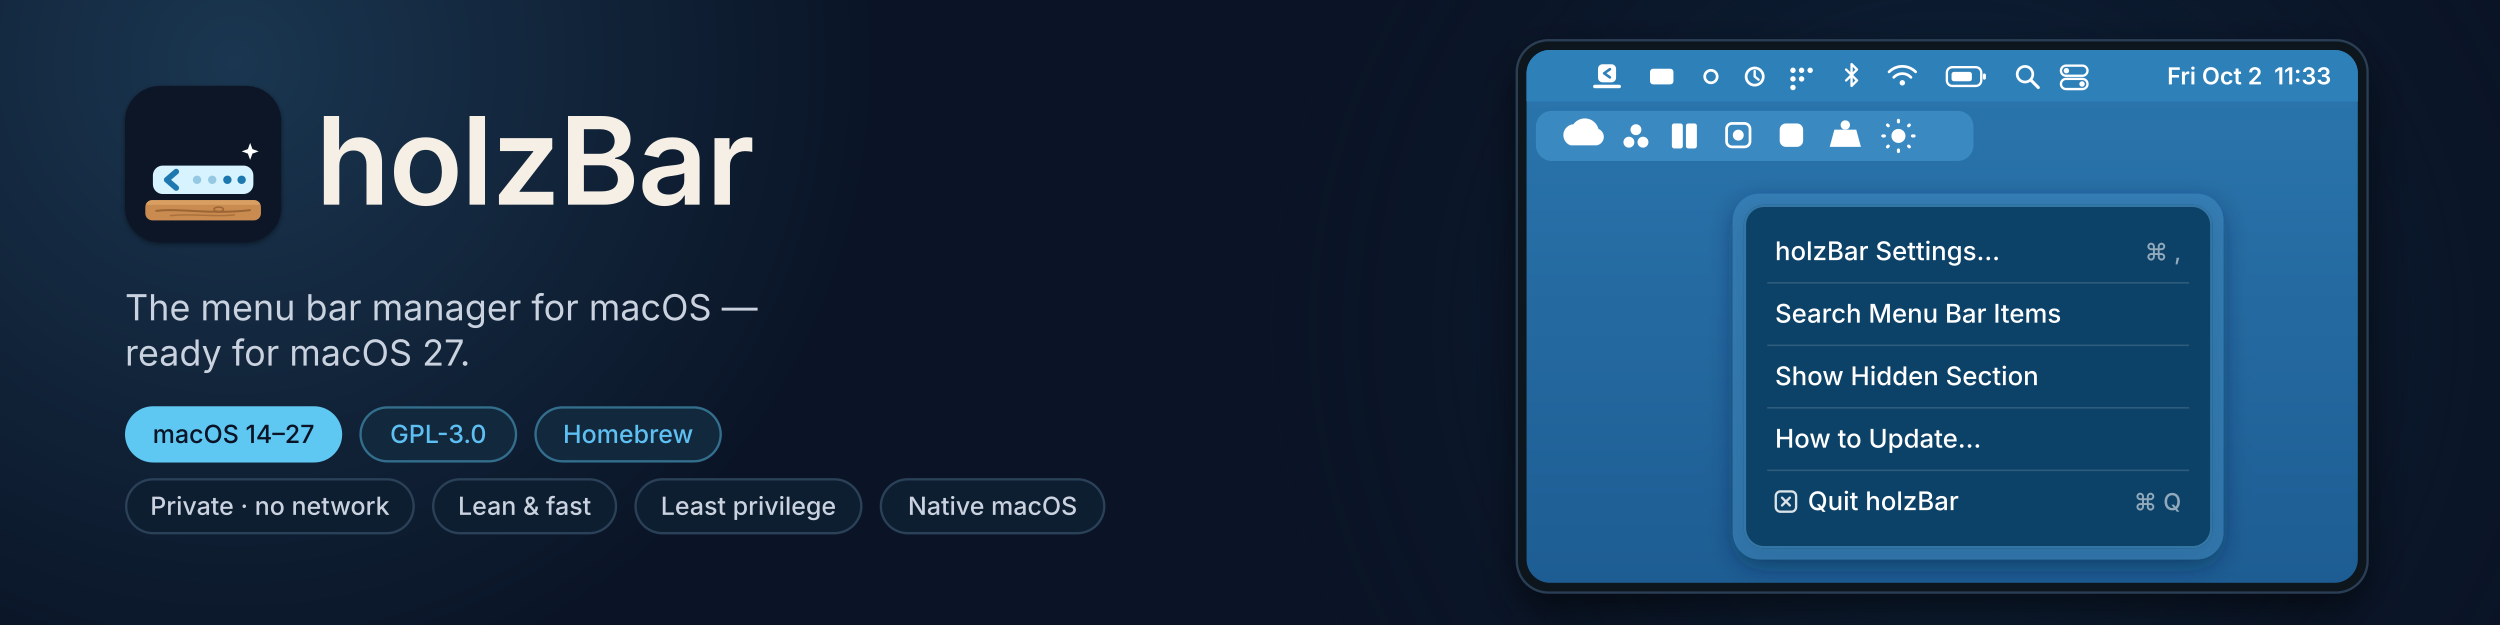
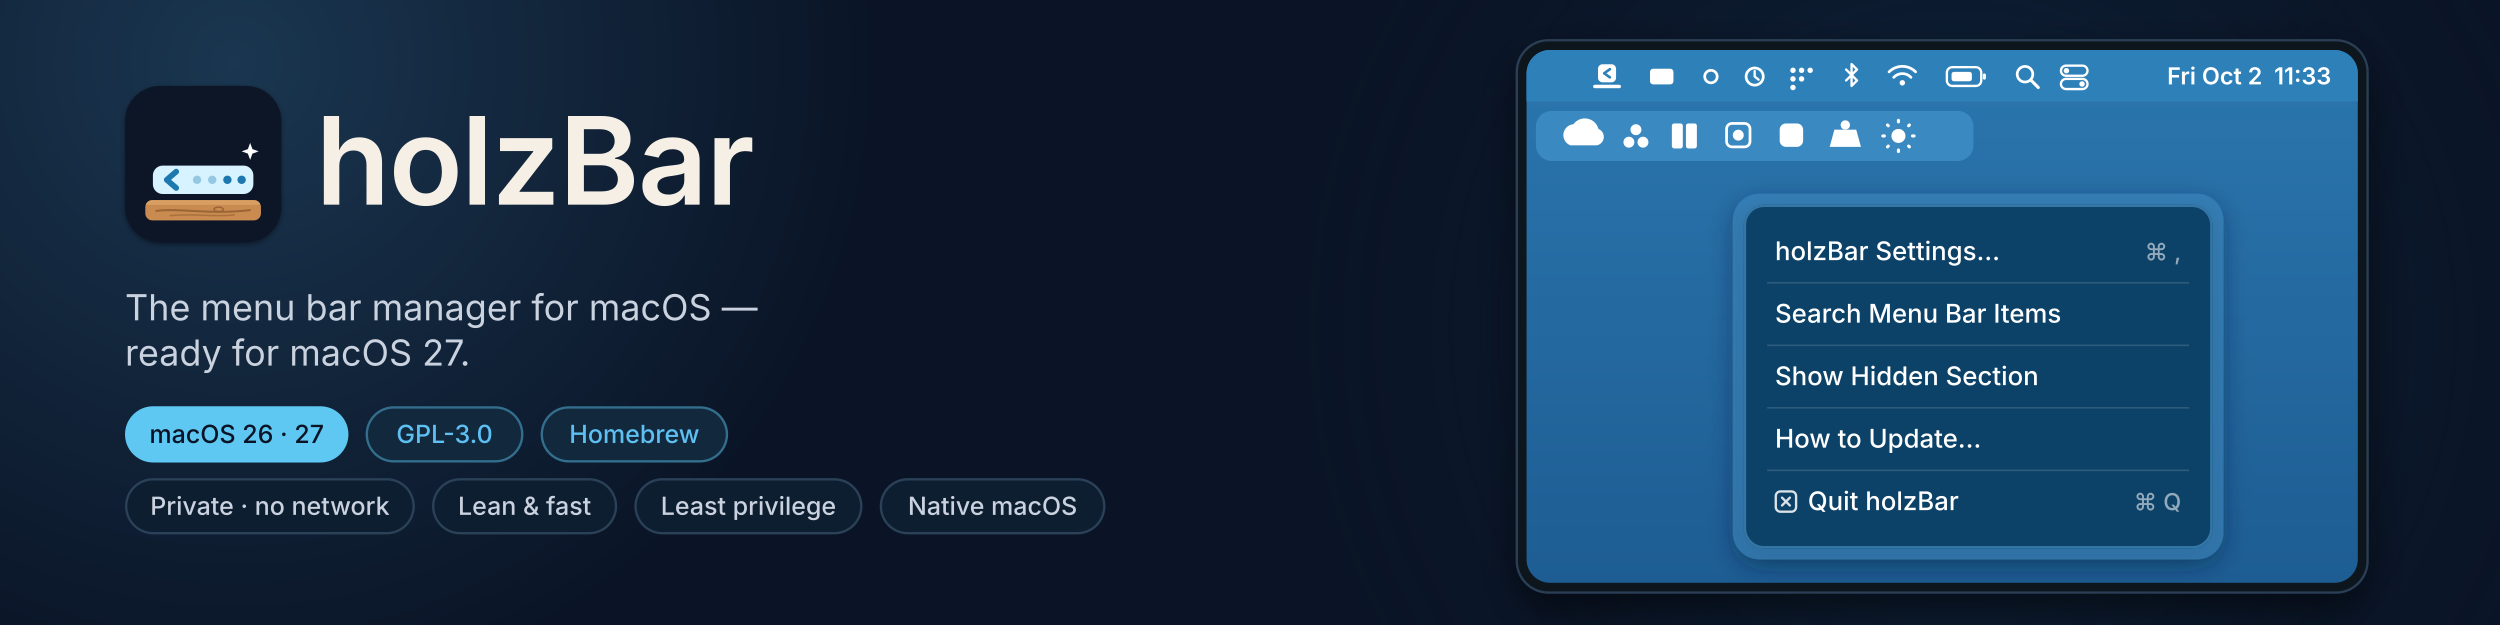
<svg xmlns="http://www.w3.org/2000/svg" viewBox="0 0 3200 800" width="3200" height="800">
  <defs>
    <radialGradient id="glow" cx="300" cy="80" r="1500" gradientUnits="userSpaceOnUse">
      <stop offset="0" stop-color="#1A3650" />
      <stop offset="0.55" stop-color="#0A1426" />
    </radialGradient>
    <radialGradient id="screen-glow" cx="2500" cy="420" r="900" gradientUnits="userSpaceOnUse">
      <stop offset="0" stop-color="#12304D" stop-opacity="0.8" />
      <stop offset="1" stop-color="#0A1426" stop-opacity="0" />
    </radialGradient>
    <linearGradient id="desktop" x1="0" y1="0" x2="0" y2="1">
      <stop offset="0" stop-color="#2B76AE" />
      <stop offset="1" stop-color="#1D5D93" />
    </linearGradient>
    <filter id="shadow" x="-10%" y="-10%" width="120%" height="130%">
      <feDropShadow dx="0" dy="24" stdDeviation="28" flood-color="#000000" flood-opacity="0.55" />
    </filter>
    <filter id="menu-shadow" x="-15%" y="-15%" width="130%" height="135%">
      <feDropShadow dx="0" dy="10" stdDeviation="16" flood-color="#06223A" flood-opacity="0.6" />
    </filter>
    <filter id="tile-shadow" x="-15%" y="-15%" width="130%" height="135%">
      <feDropShadow dx="0" dy="10" stdDeviation="14" flood-color="#000000" flood-opacity="0.45" />
    </filter>
    <clipPath id="screen">
      <rect x="1954" y="64" width="1064" height="682" rx="30" />
    </clipPath>
    <mask id="cut">
      <rect width="40" height="40" fill="#FFFFFF" />
      <path d="M23.5 11 L16.5 16 L23.5 21" fill="none" stroke="#000000" stroke-width="3.2" stroke-linecap="round" stroke-linejoin="round" />
    </mask>
    <style>
   text { font-family: 'Plus Jakarta Sans', 'Inter', 'Helvetica Neue', Arial, sans-serif; }
   .title { font-size: 156px; font-weight: 600; letter-spacing: -2px; }
   .tagline { font-size: 46px; font-weight: 400; }
   .tag { font-size: 32px; font-weight: 500; }
   .item { font-size: 33px; font-weight: 500; fill: #FFFFFF; }
   .key { font-size: 30px; font-weight: 500; fill: #FFFFFF; opacity: 0.55; }
   .clock { font-size: 30px; font-weight: 600; fill: #FFFFFF; }
  </style>
  </defs>
  <rect width="3200" height="800" fill="#0A1426" />
  <rect width="3200" height="800" fill="url(#glow)" />
  <rect width="3200" height="800" fill="url(#screen-glow)" />
  <g filter="url(#tile-shadow)" transform="translate(135.73 85.73) scale(0.24272)">
    <defs>
      <clipPath id="logo-plank">
        <rect x="207" y="702" width="610" height="107" rx="37" />
      </clipPath>
    </defs>
    <rect x="100" y="100" width="824" height="824" rx="185" fill="#0A1426" />
    <rect x="207" y="702" width="610" height="107" rx="37" fill="#C98B4F" />
    <rect x="207" y="702" width="610" height="25" rx="12" fill="#E0A869" opacity="0.7" clip-path="url(#logo-plank)" />
    <g fill="none" stroke="#9B6534" stroke-linecap="round">
      <path d="M265 759 C388 743 545 780 759 755" stroke-width="10.7" />
      <path d="M339 784 C446 772 586 792 677 780" stroke-width="8" opacity="0.7" />
      <ellipse cx="594" cy="751" rx="25" ry="12" stroke-width="8" />
    </g>
    <rect x="247" y="520" width="530" height="150" rx="52" fill="#D6F3FF" />
    <path d="M370 552 L320 595 L370 638" fill="none" stroke="#1C78AE" stroke-width="30" stroke-linecap="round" stroke-linejoin="round" />
    <circle cx="480" cy="595" r="22" fill="#1C78AE" opacity="0.35" />
    <circle cx="560" cy="595" r="22" fill="#1C78AE" opacity="0.35" />
    <circle cx="640" cy="595" r="22" fill="#1C78AE" />
    <circle cx="715" cy="595" r="22" fill="#1C78AE" />
    <path d="M760 400 l12 33 33 12 -33 12 -12 33 -12 -33 -33 -12 33 -12z" fill="#FFFFFF" />
  </g>
  <text x="404" y="262" class="title" fill="#F6EFE6">holzBar</text>
  <text x="160" y="410" class="tagline" fill="#C9D2DE">The menu bar manager for macOS —</text>
  <text x="160" y="468" class="tagline" fill="#C9D2DE">ready for macOS 27.</text>
-   <rect x="160" y="520" width="278" height="72" rx="36" fill="#5EC8F2" />
-   <text x="299" y="567" text-anchor="middle" class="tag" fill="#0A1426">macOS 14–27</text>
-   <rect x="461.5" y="521.5" width="199" height="69" rx="34.5" fill="#12283D" stroke="#336F8D" stroke-width="3" />
-   <text x="561" y="567" text-anchor="middle" class="tag" fill="#5EC0F2">GPL-3.0</text>
-   <rect x="685.5" y="521.5" width="237" height="69" rx="34.5" fill="#12283D" stroke="#336F8D" stroke-width="3" />
-   <text x="804" y="567" text-anchor="middle" class="tag" fill="#5EC0F2">Homebrew</text>
+   <rect x="160" y="520" width="286" height="72" rx="36" fill="#5EC8F2" />
+   <text x="303" y="567" text-anchor="middle" class="tag" fill="#0A1426">macOS 26 · 27</text>
+   <rect x="469.5" y="521.5" width="199" height="69" rx="34.5" fill="#12283D" stroke="#336F8D" stroke-width="3" />
+   <text x="569" y="567" text-anchor="middle" class="tag" fill="#5EC0F2">GPL-3.0</text>
+   <rect x="693.5" y="521.5" width="237" height="69" rx="34.5" fill="#12283D" stroke="#336F8D" stroke-width="3" />
+   <text x="812" y="567" text-anchor="middle" class="tag" fill="#5EC0F2">Homebrew</text>
  <rect x="161.5" y="613.5" width="368" height="69" rx="34.5" fill="#0E1E31" stroke="#2A4157" stroke-width="3" />
  <text x="345.5" y="659" text-anchor="middle" class="tag" fill="#C9D2DE">Private · no network</text>
  <rect x="554.5" y="613.5" width="234" height="69" rx="34.5" fill="#0E1E31" stroke="#2A4157" stroke-width="3" />
  <text x="671.5" y="659" text-anchor="middle" class="tag" fill="#C9D2DE">Lean &amp; fast</text>
  <rect x="813.5" y="613.5" width="289" height="69" rx="34.5" fill="#0E1E31" stroke="#2A4157" stroke-width="3" />
  <text x="958" y="659" text-anchor="middle" class="tag" fill="#C9D2DE">Least privilege</text>
  <rect x="1127.5" y="613.5" width="286" height="69" rx="34.5" fill="#0E1E31" stroke="#2A4157" stroke-width="3" />
  <text x="1270.5" y="659" text-anchor="middle" class="tag" fill="#C9D2DE">Native macOS</text>
  <g id="screen-tilt">
    <g filter="url(#shadow)">
      <rect x="1940" y="50" width="1092" height="710" rx="42" fill="#09121D" />
    </g>
    <rect x="1941.5" y="51.5" width="1089" height="707" rx="40.5" fill="none" stroke="#2A3E55" stroke-width="3" />
    <g clip-path="url(#screen)">
      <rect x="1954" y="64" width="1064" height="682" fill="url(#desktop)" />
      <rect x="1954" y="64" width="1064" height="66" fill="#2E80B8" />
      <g fill="#FFFFFF" stroke="#FFFFFF" stroke-linecap="round" stroke-linejoin="round">
        <g transform="translate(2036 77) scale(1.05)" stroke="none">
          <rect x="9" y="5" width="22" height="22" rx="5.5" mask="url(#cut)" />
          <rect x="3" y="30" width="34" height="4.2" rx="2.1" />
        </g>
        <rect x="2112" y="88" width="30" height="20" rx="4" stroke="none" />
        <circle cx="2190" cy="98" r="8" fill="none" stroke-width="3.5" />
        <circle cx="2246" cy="98" r="11" fill="none" stroke-width="3.5" />
        <path d="M2246 91 v7 l5 4" fill="none" stroke-width="3" />
        <g stroke="none">
          <circle cx="2295" cy="90" r="3.5" />
          <circle cx="2306" cy="90" r="3.5" />
          <circle cx="2317" cy="90" r="3.5" />
          <circle cx="2295" cy="101" r="3.5" />
          <circle cx="2306" cy="101" r="3.5" />
          <circle cx="2295" cy="112" r="3.5" />
        </g>
        <path d="M2363 89 l14 14 -7 7 v-28 l7 7 -14 14" fill="none" stroke-width="3" />
        <path d="M2418 92 a24 24 0 0 1 34 0 M2424 99 a15 15 0 0 1 22 0" fill="none" stroke-width="3.5" />
        <circle cx="2435" cy="106" r="3.5" stroke="none" />
        <rect x="2492" y="86" width="44" height="24" rx="7" fill="none" stroke-width="3" />
        <rect x="2498" y="92" width="26" height="12" rx="3" stroke="none" />
        <rect x="2538" y="94" width="4" height="8" rx="2" stroke="none" />
        <circle cx="2592" cy="95" r="10" fill="none" stroke-width="3.5" />
        <path d="M2600 103 l9 9" fill="none" stroke-width="4" />
        <rect x="2638" y="84" width="34" height="13" rx="6.5" fill="none" stroke-width="3" />
        <rect x="2638" y="101" width="34" height="13" rx="6.5" fill="none" stroke-width="3" />
        <circle cx="2645" cy="90.5" r="3.5" stroke="none" />
        <circle cx="2665" cy="107.5" r="3.5" stroke="none" />
      </g>
      <text x="2984" y="108" text-anchor="end" class="clock">Fri Oct 2  11:33</text>
      <rect x="1966" y="142" width="560" height="64" rx="20" fill="#3C8CC3" opacity="0.9" />
      <g fill="#FFFFFF">
        <path d="M2010 186 a14 14 0 0 1 4 -27 a18 18 0 0 1 32 6 a11 11 0 0 1 -2 21z" />
        <circle cx="2094" cy="166" r="7" />
        <circle cx="2085" cy="182" r="7" />
        <circle cx="2103" cy="182" r="7" />
        <rect x="2140" y="158" width="14" height="32" rx="3" />
        <rect x="2158" y="158" width="14" height="32" rx="3" />
        <rect x="2210" y="158" width="30" height="30" rx="7" fill="none" stroke="#FFFFFF" stroke-width="3.5" />
        <circle cx="2225" cy="173" r="7" />
        <rect x="2278" y="158" width="30" height="30" rx="8" />
        <path d="M2342 188 h40 l-6 -22 h-28z" />
        <circle cx="2362" cy="160" r="6" />
        <circle cx="2430" cy="174" r="9" />
        <path d="M2430 156 v-2 M2430 194 v-2 M2412 174 h-2 M2450 174 h-2 M2417 161 l-1 -1 M2444 188 l-1 -1 M2417 187 l-1 1 M2444 160 l-1 1" stroke="#FFFFFF" stroke-width="4" stroke-linecap="round" />
      </g>
      <g filter="url(#menu-shadow)">
        <rect x="2218" y="248" width="628" height="468" rx="34" fill="#3E8BC2" opacity="0.55" />
        <rect x="2232" y="262" width="600" height="440" rx="26" fill="#0B4268" />
      </g>
      <rect x="2233.5" y="263.5" width="597" height="437" rx="24.5" fill="none" stroke="#4E9BD0" stroke-width="3" opacity="0.6" />
      <text x="2272" y="333" class="item">holzBar Settings…</text>
      <text x="2792" y="333" text-anchor="end" class="key">⌘ ,</text>
      <rect x="2262" y="361" width="540" height="2" fill="#FFFFFF" opacity="0.14" />
      <text x="2272" y="413" class="item">Search Menu Bar Items</text>
      <rect x="2262" y="441" width="540" height="2" fill="#FFFFFF" opacity="0.14" />
      <text x="2272" y="493" class="item">Show Hidden Section</text>
      <rect x="2262" y="521" width="540" height="2" fill="#FFFFFF" opacity="0.14" />
      <text x="2272" y="573" class="item">How to Update…</text>
      <rect x="2262" y="601" width="540" height="2" fill="#FFFFFF" opacity="0.14" />
      <rect x="2273" y="629" width="26" height="26" rx="6" fill="none" stroke="#FFFFFF" stroke-width="3" opacity="0.85" />
      <path d="M2281 637 l10 10 M2291 637 l-10 10" stroke="#FFFFFF" stroke-width="3" stroke-linecap="round" opacity="0.85" />
      <text x="2314" y="653" class="item">Quit holzBar</text>
      <text x="2792" y="653" text-anchor="end" class="key">⌘ Q</text>
    </g>
  </g>
</svg>
